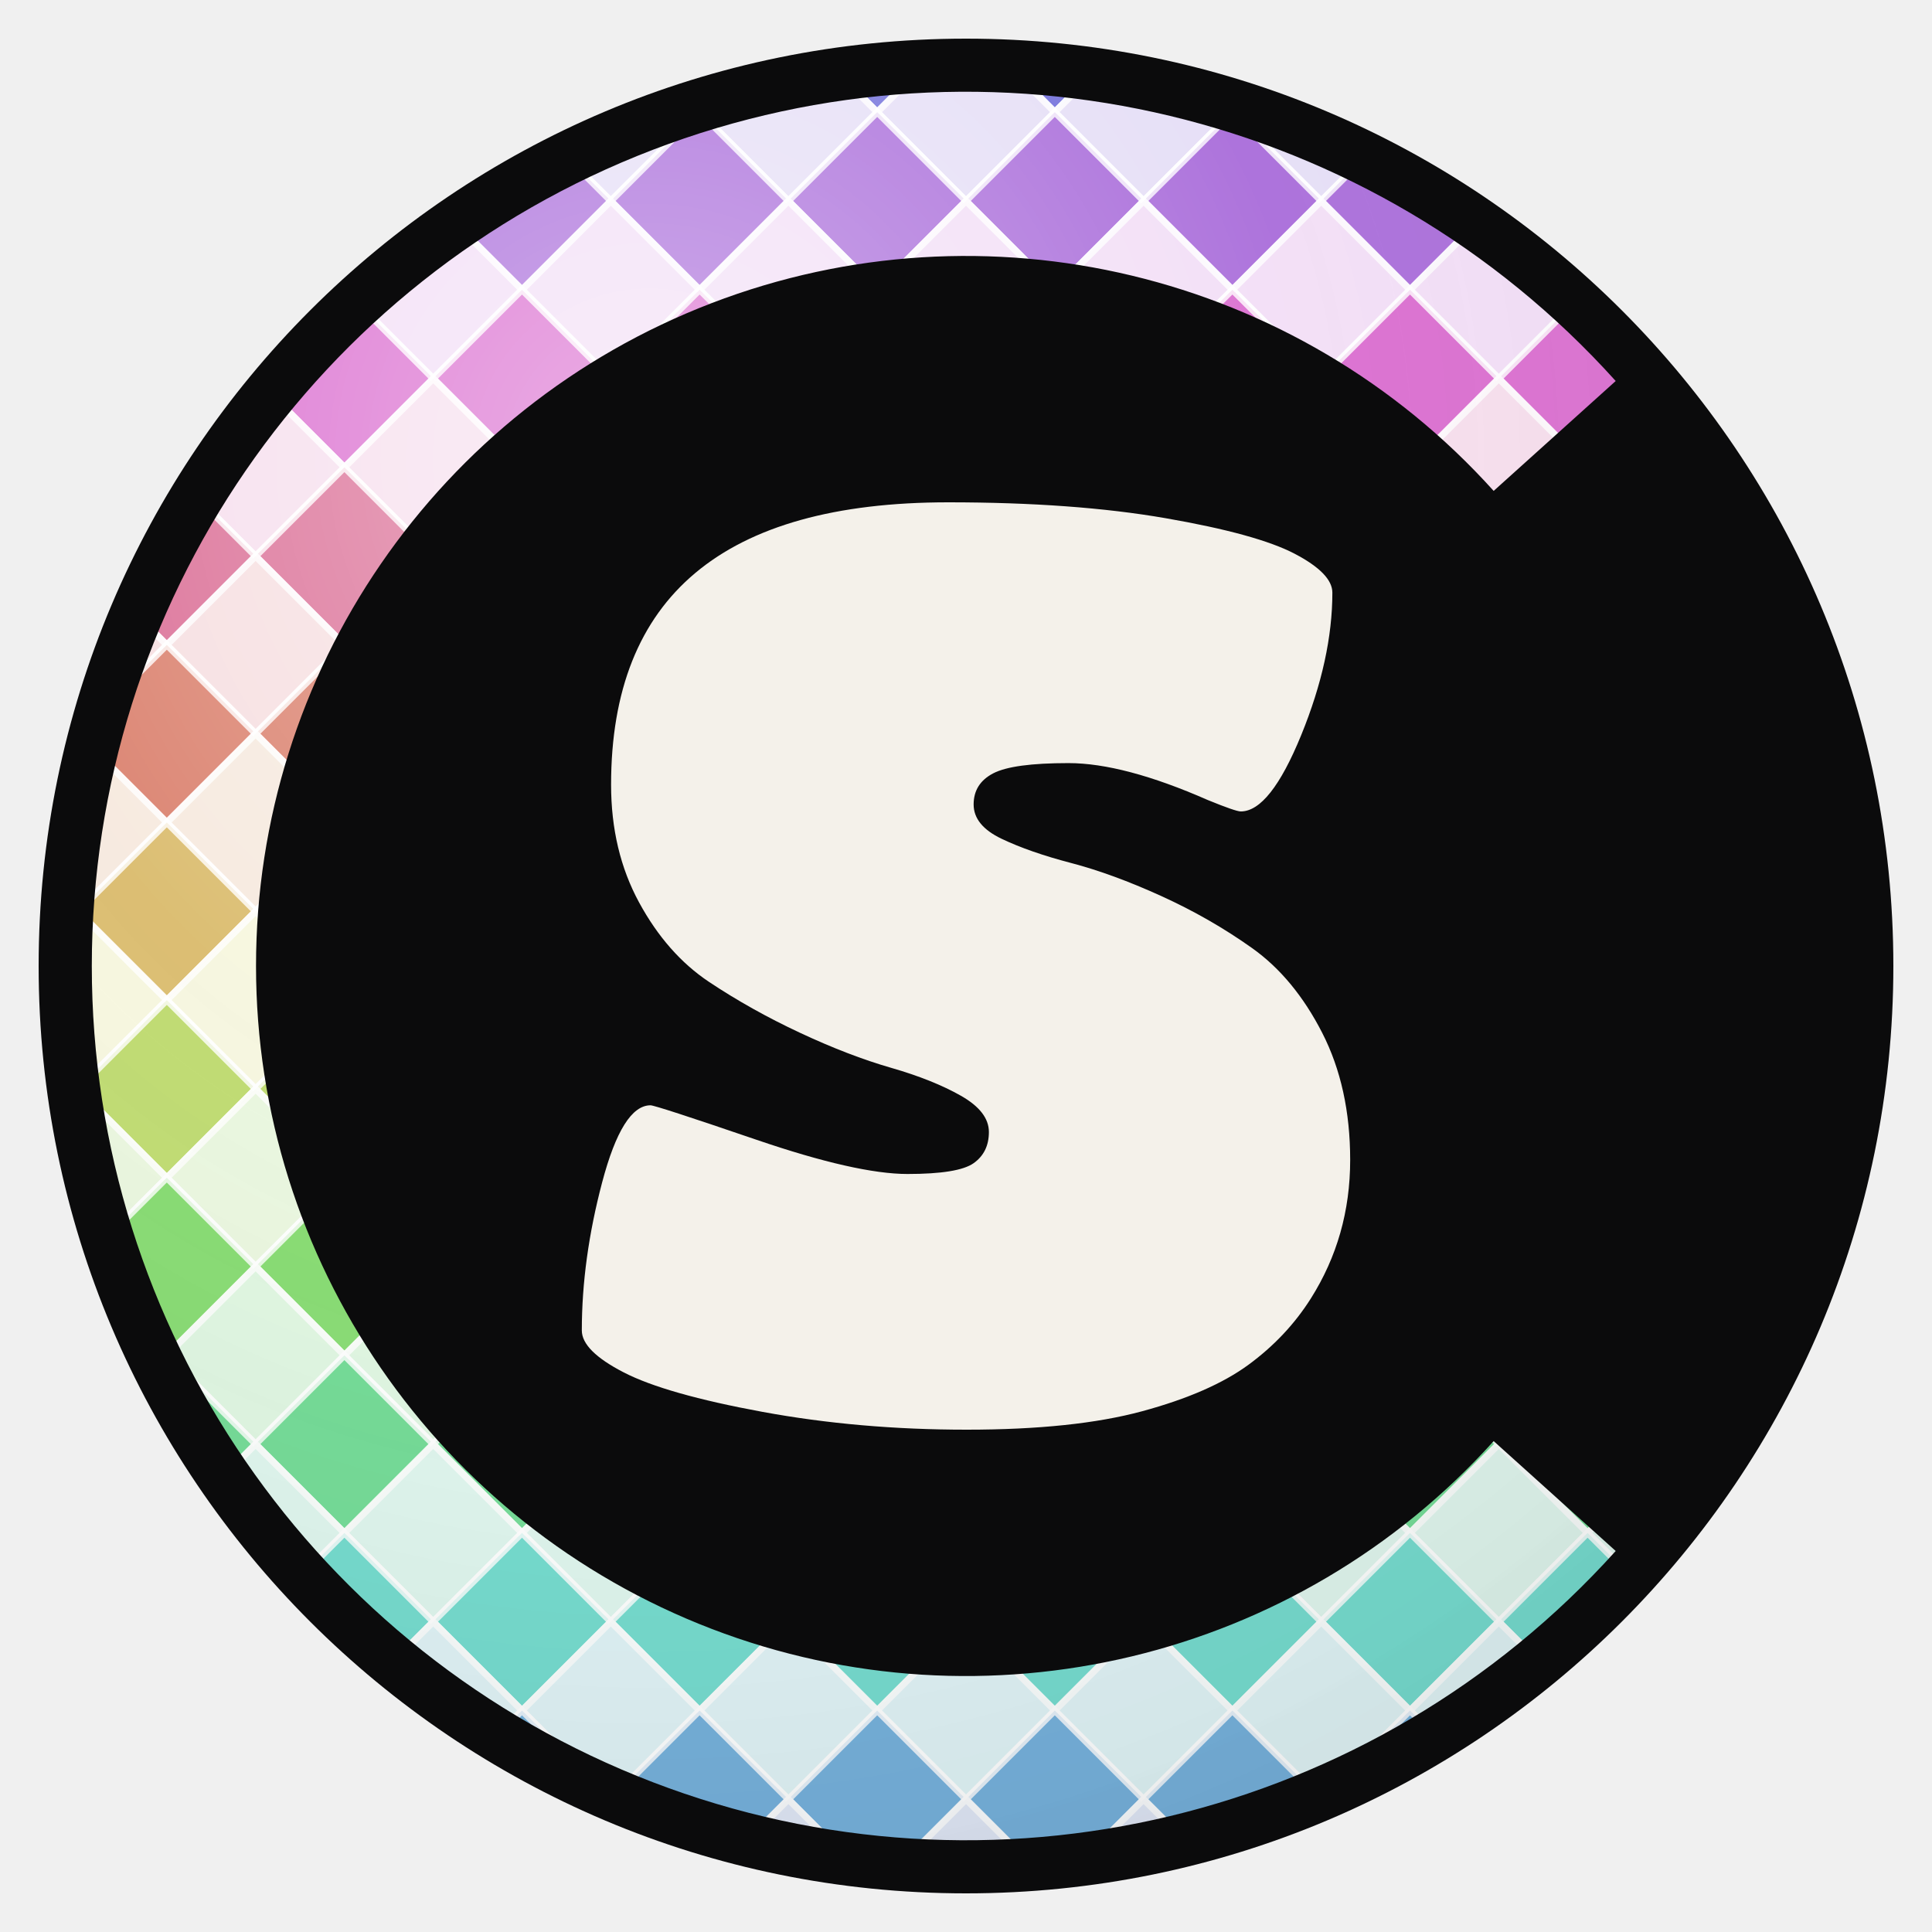
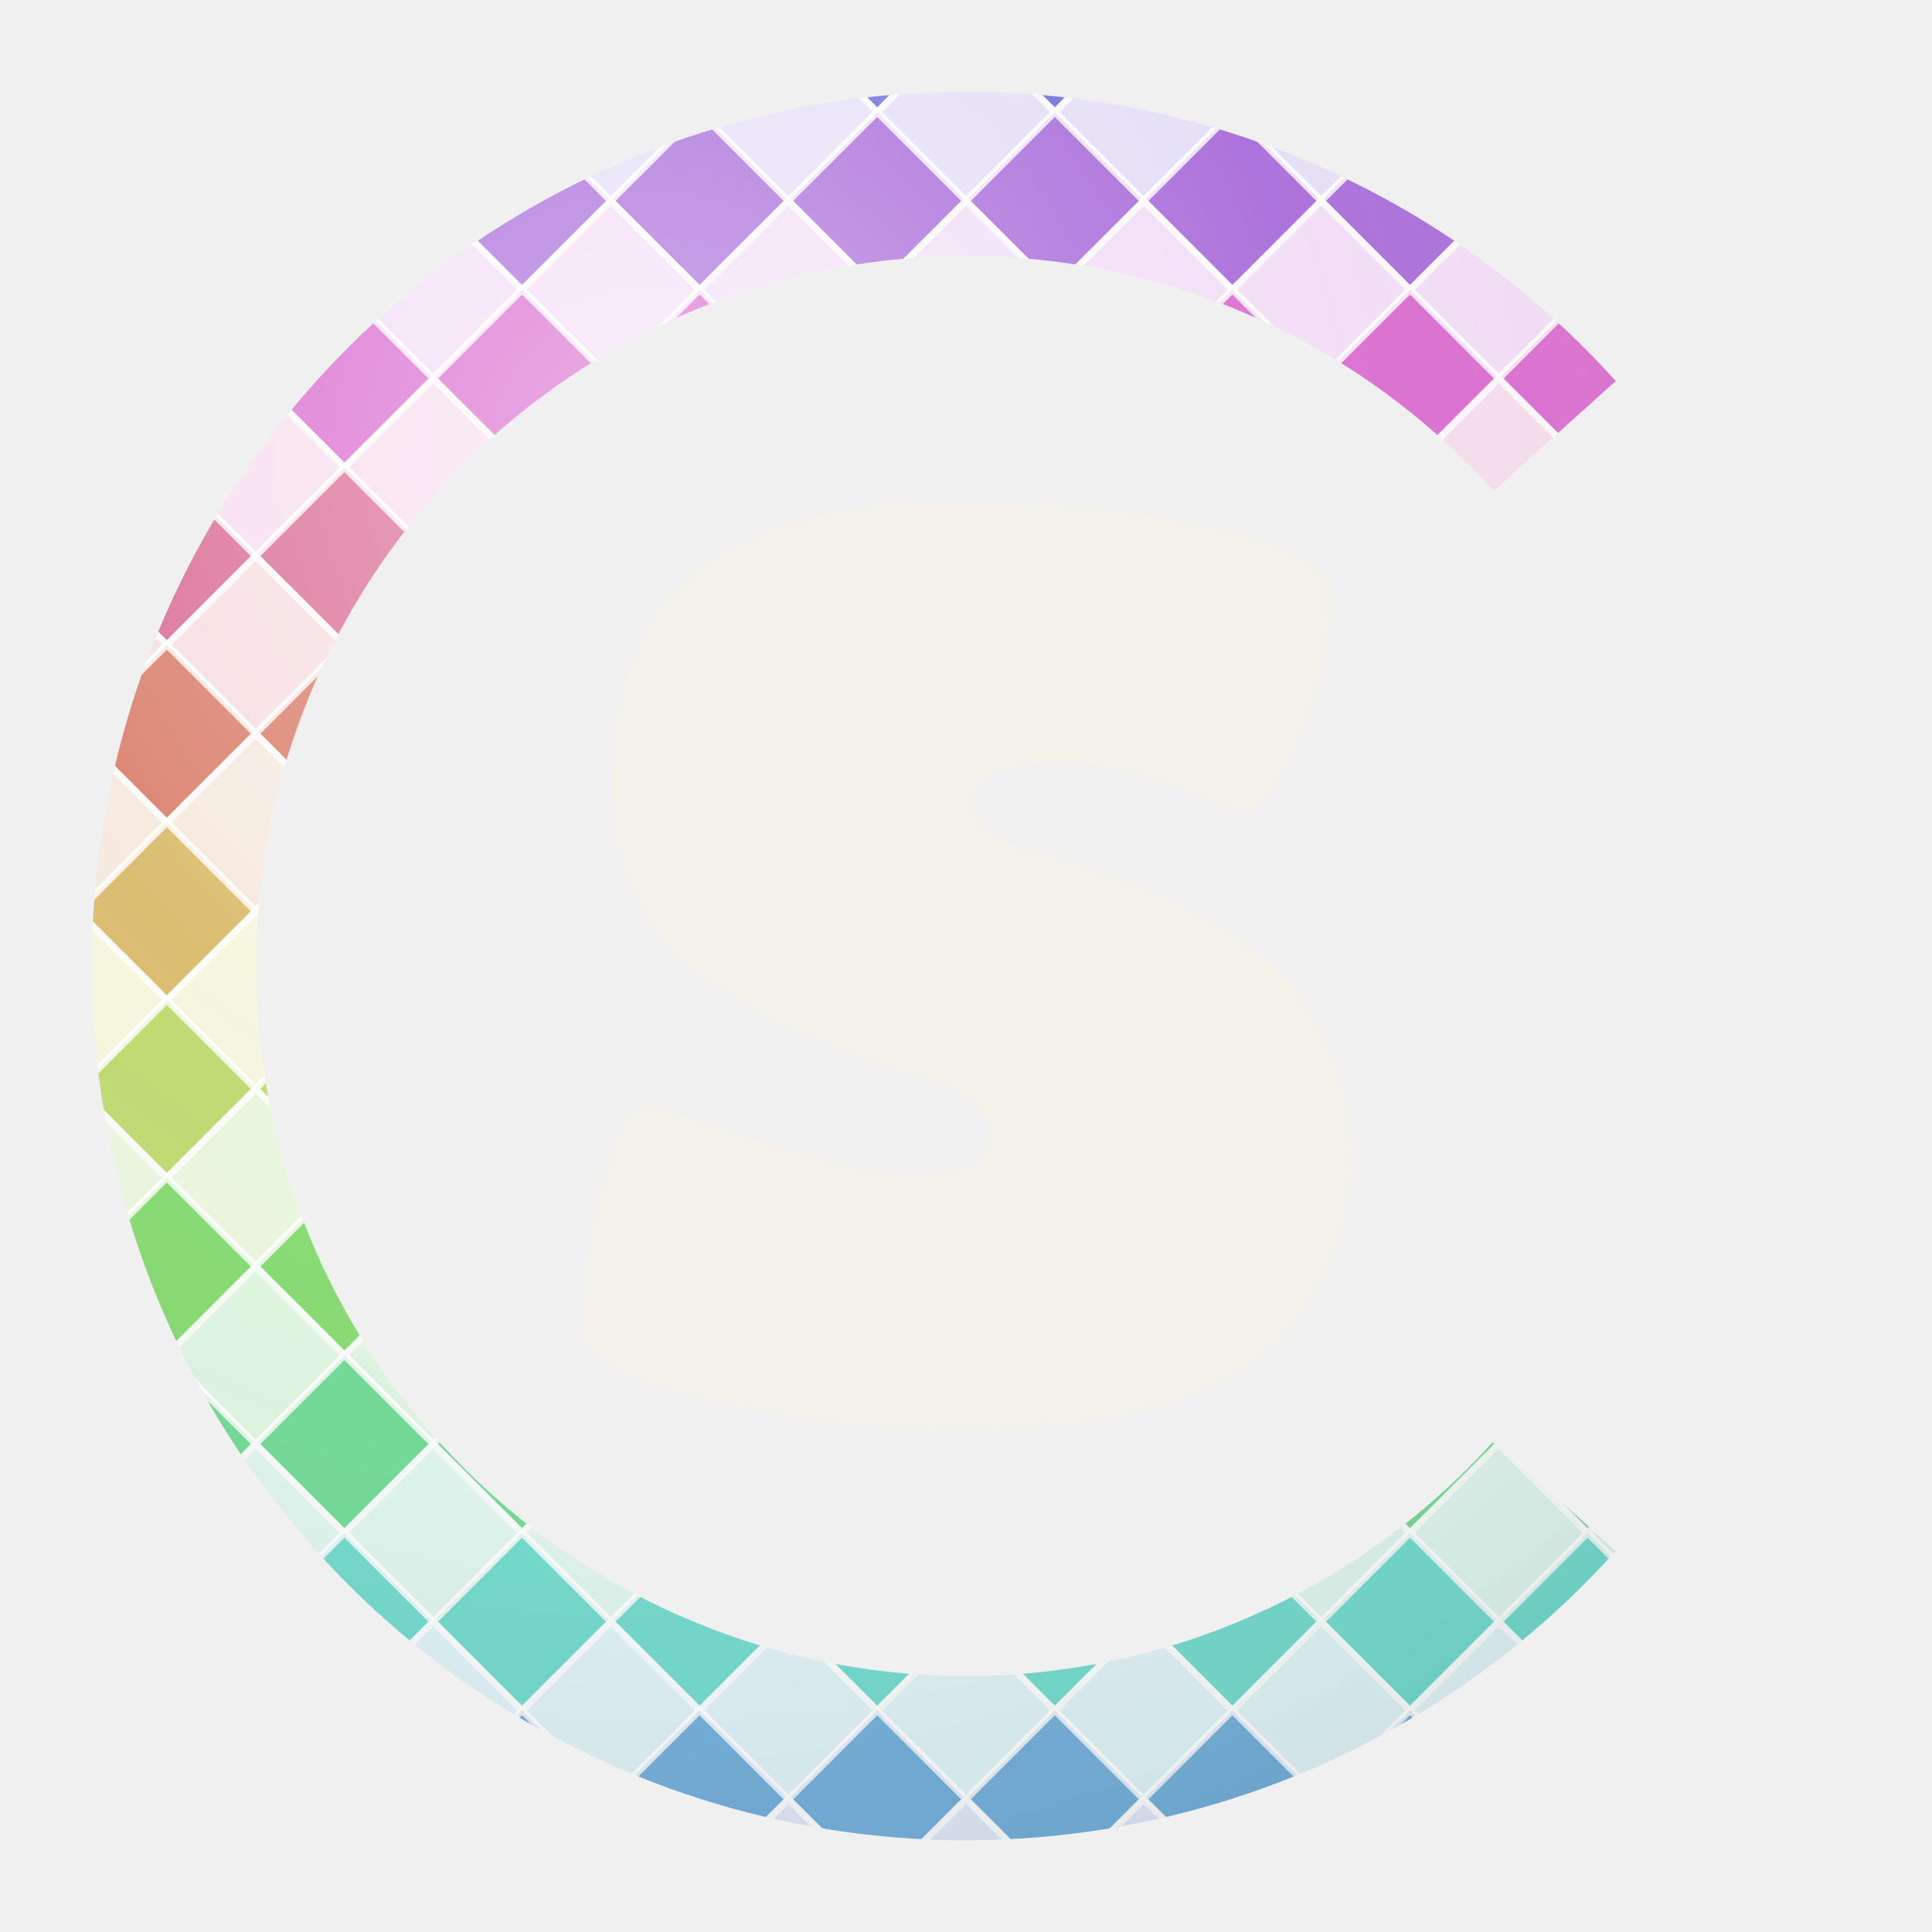
<svg xmlns="http://www.w3.org/2000/svg" viewBox="0 0 200 200">
  <style>.rf{transform-origin:100px 100px;animation:t 5s ease-in-out infinite alternate}@keyframes t{from{transform:rotate(-14deg)}to{transform:rotate(14deg)}}@media (prefers-reduced-motion:reduce){.rf{animation:none}}</style>
  <defs>
    <radialGradient id="L" cx="40%" cy="34%" r="70%">
      <stop offset="0" stop-color="#fff" stop-opacity=".45" />
      <stop offset=".3" stop-color="#fff" stop-opacity=".05" />
      <stop offset="1" stop-color="#000" stop-opacity=".22" />
    </radialGradient>
    <mask id="A">
      <path d="M160.94 154.87 A82 82 0 1 1 160.94 45.13" fill="none" stroke="#fff" stroke-width="17" />
    </mask>
  </defs>
-   <circle cx="100" cy="100" r="96" fill="#0B0B0C" />
  <g mask="url(#A)">
    <g class="rf">
      <g transform="rotate(45 100 100)">
        <rect x="-8" y="83" width="13" height="13" fill="#a96cda" stroke="#fff" stroke-width=".7" stroke-opacity=".8" />
        <rect x="-8" y="96" width="13" height="13" fill="#f2def6" stroke="#fff" stroke-width=".7" stroke-opacity=".8" />
        <rect x="-8" y="109" width="13" height="13" fill="#da6ccf" stroke="#fff" stroke-width=".7" stroke-opacity=".8" />
        <rect x="5" y="44" width="13" height="13" fill="#6e6cda" stroke="#fff" stroke-width=".7" stroke-opacity=".8" />
        <rect x="5" y="57" width="13" height="13" fill="#e5def6" stroke="#fff" stroke-width=".7" stroke-opacity=".8" />
        <rect x="5" y="70" width="13" height="13" fill="#a96cda" stroke="#fff" stroke-width=".7" stroke-opacity=".8" />
        <rect x="5" y="83" width="13" height="13" fill="#f2def6" stroke="#fff" stroke-width=".7" stroke-opacity=".8" />
        <rect x="5" y="96" width="13" height="13" fill="#da6ccf" stroke="#fff" stroke-width=".7" stroke-opacity=".8" />
        <rect x="5" y="109" width="13" height="13" fill="#f6deed" stroke="#fff" stroke-width=".7" stroke-opacity=".8" />
        <rect x="5" y="122" width="13" height="13" fill="#da6c94" stroke="#fff" stroke-width=".7" stroke-opacity=".8" />
        <rect x="5" y="135" width="13" height="13" fill="#f6dee0" stroke="#fff" stroke-width=".7" stroke-opacity=".8" />
        <rect x="18" y="31" width="13" height="13" fill="#6e6cda" stroke="#fff" stroke-width=".7" stroke-opacity=".8" />
        <rect x="18" y="44" width="13" height="13" fill="#e5def6" stroke="#fff" stroke-width=".7" stroke-opacity=".8" />
        <rect x="18" y="57" width="13" height="13" fill="#a96cda" stroke="#fff" stroke-width=".7" stroke-opacity=".8" />
        <rect x="18" y="70" width="13" height="13" fill="#f2def6" stroke="#fff" stroke-width=".7" stroke-opacity=".8" />
        <rect x="18" y="83" width="13" height="13" fill="#da6ccf" stroke="#fff" stroke-width=".7" stroke-opacity=".8" />
        <rect x="18" y="96" width="13" height="13" fill="#f6deed" stroke="#fff" stroke-width=".7" stroke-opacity=".8" />
        <rect x="18" y="109" width="13" height="13" fill="#da6c94" stroke="#fff" stroke-width=".7" stroke-opacity=".8" />
        <rect x="18" y="122" width="13" height="13" fill="#f6dee0" stroke="#fff" stroke-width=".7" stroke-opacity=".8" />
        <rect x="18" y="135" width="13" height="13" fill="#da7f6c" stroke="#fff" stroke-width=".7" stroke-opacity=".8" />
        <rect x="18" y="148" width="13" height="13" fill="#f6e9de" stroke="#fff" stroke-width=".7" stroke-opacity=".8" />
        <rect x="18" y="161" width="13" height="13" fill="#dabb6c" stroke="#fff" stroke-width=".7" stroke-opacity=".8" />
        <rect x="31" y="18" width="13" height="13" fill="#6e6cda" stroke="#fff" stroke-width=".7" stroke-opacity=".8" />
        <rect x="31" y="31" width="13" height="13" fill="#e5def6" stroke="#fff" stroke-width=".7" stroke-opacity=".8" />
        <rect x="31" y="44" width="13" height="13" fill="#a96cda" stroke="#fff" stroke-width=".7" stroke-opacity=".8" />
        <rect x="31" y="57" width="13" height="13" fill="#f2def6" stroke="#fff" stroke-width=".7" stroke-opacity=".8" />
        <rect x="31" y="70" width="13" height="13" fill="#da6ccf" stroke="#fff" stroke-width=".7" stroke-opacity=".8" />
        <rect x="31" y="83" width="13" height="13" fill="#f6deed" stroke="#fff" stroke-width=".7" stroke-opacity=".8" />
        <rect x="31" y="96" width="13" height="13" fill="#da6c94" stroke="#fff" stroke-width=".7" stroke-opacity=".8" />
        <rect x="31" y="109" width="13" height="13" fill="#f6dee0" stroke="#fff" stroke-width=".7" stroke-opacity=".8" />
        <rect x="31" y="122" width="13" height="13" fill="#da7f6c" stroke="#fff" stroke-width=".7" stroke-opacity=".8" />
        <rect x="31" y="135" width="13" height="13" fill="#f6e9de" stroke="#fff" stroke-width=".7" stroke-opacity=".8" />
        <rect x="31" y="148" width="13" height="13" fill="#dabb6c" stroke="#fff" stroke-width=".7" stroke-opacity=".8" />
        <rect x="31" y="161" width="13" height="13" fill="#f6f6de" stroke="#fff" stroke-width=".7" stroke-opacity=".8" />
        <rect x="31" y="174" width="13" height="13" fill="#bdda6c" stroke="#fff" stroke-width=".7" stroke-opacity=".8" />
        <rect x="44" y="5" width="13" height="13" fill="#6e6cda" stroke="#fff" stroke-width=".7" stroke-opacity=".8" />
        <rect x="44" y="18" width="13" height="13" fill="#e5def6" stroke="#fff" stroke-width=".7" stroke-opacity=".8" />
        <rect x="44" y="31" width="13" height="13" fill="#a96cda" stroke="#fff" stroke-width=".7" stroke-opacity=".8" />
        <rect x="44" y="44" width="13" height="13" fill="#f2def6" stroke="#fff" stroke-width=".7" stroke-opacity=".8" />
        <rect x="44" y="57" width="13" height="13" fill="#da6ccf" stroke="#fff" stroke-width=".7" stroke-opacity=".8" />
        <rect x="44" y="135" width="13" height="13" fill="#dabb6c" stroke="#fff" stroke-width=".7" stroke-opacity=".8" />
        <rect x="44" y="148" width="13" height="13" fill="#f6f6de" stroke="#fff" stroke-width=".7" stroke-opacity=".8" />
        <rect x="44" y="161" width="13" height="13" fill="#bdda6c" stroke="#fff" stroke-width=".7" stroke-opacity=".8" />
        <rect x="44" y="174" width="13" height="13" fill="#e9f6de" stroke="#fff" stroke-width=".7" stroke-opacity=".8" />
        <rect x="57" y="5" width="13" height="13" fill="#e5def6" stroke="#fff" stroke-width=".7" stroke-opacity=".8" />
        <rect x="57" y="18" width="13" height="13" fill="#a96cda" stroke="#fff" stroke-width=".7" stroke-opacity=".8" />
        <rect x="57" y="31" width="13" height="13" fill="#f2def6" stroke="#fff" stroke-width=".7" stroke-opacity=".8" />
        <rect x="57" y="44" width="13" height="13" fill="#da6ccf" stroke="#fff" stroke-width=".7" stroke-opacity=".8" />
        <rect x="57" y="148" width="13" height="13" fill="#bdda6c" stroke="#fff" stroke-width=".7" stroke-opacity=".8" />
        <rect x="57" y="161" width="13" height="13" fill="#e9f6de" stroke="#fff" stroke-width=".7" stroke-opacity=".8" />
        <rect x="57" y="174" width="13" height="13" fill="#82da6c" stroke="#fff" stroke-width=".7" stroke-opacity=".8" />
        <rect x="57" y="187" width="13" height="13" fill="#def6e0" stroke="#fff" stroke-width=".7" stroke-opacity=".8" />
        <rect x="70" y="5" width="13" height="13" fill="#a96cda" stroke="#fff" stroke-width=".7" stroke-opacity=".8" />
        <rect x="70" y="18" width="13" height="13" fill="#f2def6" stroke="#fff" stroke-width=".7" stroke-opacity=".8" />
        <rect x="70" y="31" width="13" height="13" fill="#da6ccf" stroke="#fff" stroke-width=".7" stroke-opacity=".8" />
        <rect x="70" y="161" width="13" height="13" fill="#82da6c" stroke="#fff" stroke-width=".7" stroke-opacity=".8" />
        <rect x="70" y="174" width="13" height="13" fill="#def6e0" stroke="#fff" stroke-width=".7" stroke-opacity=".8" />
        <rect x="70" y="187" width="13" height="13" fill="#6cda91" stroke="#fff" stroke-width=".7" stroke-opacity=".8" />
        <rect x="83" y="-8" width="13" height="13" fill="#a96cda" stroke="#fff" stroke-width=".7" stroke-opacity=".8" />
        <rect x="83" y="5" width="13" height="13" fill="#f2def6" stroke="#fff" stroke-width=".7" stroke-opacity=".8" />
        <rect x="83" y="18" width="13" height="13" fill="#da6ccf" stroke="#fff" stroke-width=".7" stroke-opacity=".8" />
        <rect x="83" y="31" width="13" height="13" fill="#f6deed" stroke="#fff" stroke-width=".7" stroke-opacity=".8" />
        <rect x="83" y="161" width="13" height="13" fill="#def6e0" stroke="#fff" stroke-width=".7" stroke-opacity=".8" />
        <rect x="83" y="174" width="13" height="13" fill="#6cda91" stroke="#fff" stroke-width=".7" stroke-opacity=".8" />
        <rect x="83" y="187" width="13" height="13" fill="#def6ed" stroke="#fff" stroke-width=".7" stroke-opacity=".8" />
        <rect x="96" y="-8" width="13" height="13" fill="#f2def6" stroke="#fff" stroke-width=".7" stroke-opacity=".8" />
        <rect x="96" y="5" width="13" height="13" fill="#da6ccf" stroke="#fff" stroke-width=".7" stroke-opacity=".8" />
        <rect x="96" y="18" width="13" height="13" fill="#f6deed" stroke="#fff" stroke-width=".7" stroke-opacity=".8" />
        <rect x="96" y="31" width="13" height="13" fill="#da6c94" stroke="#fff" stroke-width=".7" stroke-opacity=".8" />
        <rect x="96" y="161" width="13" height="13" fill="#6cda91" stroke="#fff" stroke-width=".7" stroke-opacity=".8" />
        <rect x="96" y="174" width="13" height="13" fill="#def6ed" stroke="#fff" stroke-width=".7" stroke-opacity=".8" />
        <rect x="96" y="187" width="13" height="13" fill="#6cdacc" stroke="#fff" stroke-width=".7" stroke-opacity=".8" />
        <rect x="109" y="-8" width="13" height="13" fill="#da6ccf" stroke="#fff" stroke-width=".7" stroke-opacity=".8" />
        <rect x="109" y="5" width="13" height="13" fill="#f6deed" stroke="#fff" stroke-width=".7" stroke-opacity=".8" />
        <rect x="109" y="18" width="13" height="13" fill="#da6c94" stroke="#fff" stroke-width=".7" stroke-opacity=".8" />
        <rect x="109" y="31" width="13" height="13" fill="#f6dee0" stroke="#fff" stroke-width=".7" stroke-opacity=".8" />
        <rect x="109" y="161" width="13" height="13" fill="#def6ed" stroke="#fff" stroke-width=".7" stroke-opacity=".8" />
        <rect x="109" y="174" width="13" height="13" fill="#6cdacc" stroke="#fff" stroke-width=".7" stroke-opacity=".8" />
        <rect x="109" y="187" width="13" height="13" fill="#def3f6" stroke="#fff" stroke-width=".7" stroke-opacity=".8" />
        <rect x="122" y="5" width="13" height="13" fill="#da6c94" stroke="#fff" stroke-width=".7" stroke-opacity=".8" />
        <rect x="122" y="18" width="13" height="13" fill="#f6dee0" stroke="#fff" stroke-width=".7" stroke-opacity=".8" />
        <rect x="122" y="31" width="13" height="13" fill="#da7f6c" stroke="#fff" stroke-width=".7" stroke-opacity=".8" />
        <rect x="122" y="148" width="13" height="13" fill="#def6ed" stroke="#fff" stroke-width=".7" stroke-opacity=".8" />
        <rect x="122" y="161" width="13" height="13" fill="#6cdacc" stroke="#fff" stroke-width=".7" stroke-opacity=".8" />
        <rect x="122" y="174" width="13" height="13" fill="#def3f6" stroke="#fff" stroke-width=".7" stroke-opacity=".8" />
        <rect x="122" y="187" width="13" height="13" fill="#6cacda" stroke="#fff" stroke-width=".7" stroke-opacity=".8" />
        <rect x="135" y="5" width="13" height="13" fill="#f6dee0" stroke="#fff" stroke-width=".7" stroke-opacity=".8" />
        <rect x="135" y="18" width="13" height="13" fill="#da7f6c" stroke="#fff" stroke-width=".7" stroke-opacity=".8" />
        <rect x="135" y="31" width="13" height="13" fill="#f6e9de" stroke="#fff" stroke-width=".7" stroke-opacity=".8" />
        <rect x="135" y="44" width="13" height="13" fill="#dabb6c" stroke="#fff" stroke-width=".7" stroke-opacity=".8" />
        <rect x="135" y="148" width="13" height="13" fill="#6cdacc" stroke="#fff" stroke-width=".7" stroke-opacity=".8" />
        <rect x="135" y="161" width="13" height="13" fill="#def3f6" stroke="#fff" stroke-width=".7" stroke-opacity=".8" />
        <rect x="135" y="174" width="13" height="13" fill="#6cacda" stroke="#fff" stroke-width=".7" stroke-opacity=".8" />
        <rect x="135" y="187" width="13" height="13" fill="#dee6f6" stroke="#fff" stroke-width=".7" stroke-opacity=".8" />
        <rect x="148" y="18" width="13" height="13" fill="#f6e9de" stroke="#fff" stroke-width=".7" stroke-opacity=".8" />
        <rect x="148" y="31" width="13" height="13" fill="#dabb6c" stroke="#fff" stroke-width=".7" stroke-opacity=".8" />
        <rect x="148" y="44" width="13" height="13" fill="#f6f6de" stroke="#fff" stroke-width=".7" stroke-opacity=".8" />
        <rect x="148" y="57" width="13" height="13" fill="#bdda6c" stroke="#fff" stroke-width=".7" stroke-opacity=".8" />
        <rect x="148" y="122" width="13" height="13" fill="#def6ed" stroke="#fff" stroke-width=".7" stroke-opacity=".8" />
        <rect x="148" y="135" width="13" height="13" fill="#6cdacc" stroke="#fff" stroke-width=".7" stroke-opacity=".8" />
        <rect x="148" y="148" width="13" height="13" fill="#def3f6" stroke="#fff" stroke-width=".7" stroke-opacity=".8" />
        <rect x="148" y="161" width="13" height="13" fill="#6cacda" stroke="#fff" stroke-width=".7" stroke-opacity=".8" />
        <rect x="148" y="174" width="13" height="13" fill="#dee6f6" stroke="#fff" stroke-width=".7" stroke-opacity=".8" />
        <rect x="161" y="18" width="13" height="13" fill="#dabb6c" stroke="#fff" stroke-width=".7" stroke-opacity=".8" />
        <rect x="161" y="31" width="13" height="13" fill="#f6f6de" stroke="#fff" stroke-width=".7" stroke-opacity=".8" />
        <rect x="161" y="44" width="13" height="13" fill="#bdda6c" stroke="#fff" stroke-width=".7" stroke-opacity=".8" />
        <rect x="161" y="57" width="13" height="13" fill="#e9f6de" stroke="#fff" stroke-width=".7" stroke-opacity=".8" />
        <rect x="161" y="70" width="13" height="13" fill="#82da6c" stroke="#fff" stroke-width=".7" stroke-opacity=".8" />
        <rect x="161" y="83" width="13" height="13" fill="#def6e0" stroke="#fff" stroke-width=".7" stroke-opacity=".8" />
        <rect x="161" y="96" width="13" height="13" fill="#6cda91" stroke="#fff" stroke-width=".7" stroke-opacity=".8" />
        <rect x="161" y="109" width="13" height="13" fill="#def6ed" stroke="#fff" stroke-width=".7" stroke-opacity=".8" />
        <rect x="161" y="122" width="13" height="13" fill="#6cdacc" stroke="#fff" stroke-width=".7" stroke-opacity=".8" />
        <rect x="161" y="135" width="13" height="13" fill="#def3f6" stroke="#fff" stroke-width=".7" stroke-opacity=".8" />
        <rect x="161" y="148" width="13" height="13" fill="#6cacda" stroke="#fff" stroke-width=".7" stroke-opacity=".8" />
        <rect x="161" y="161" width="13" height="13" fill="#dee6f6" stroke="#fff" stroke-width=".7" stroke-opacity=".8" />
        <rect x="174" y="31" width="13" height="13" fill="#bdda6c" stroke="#fff" stroke-width=".7" stroke-opacity=".8" />
        <rect x="174" y="44" width="13" height="13" fill="#e9f6de" stroke="#fff" stroke-width=".7" stroke-opacity=".8" />
        <rect x="174" y="57" width="13" height="13" fill="#82da6c" stroke="#fff" stroke-width=".7" stroke-opacity=".8" />
        <rect x="174" y="70" width="13" height="13" fill="#def6e0" stroke="#fff" stroke-width=".7" stroke-opacity=".8" />
        <rect x="174" y="83" width="13" height="13" fill="#6cda91" stroke="#fff" stroke-width=".7" stroke-opacity=".8" />
        <rect x="174" y="96" width="13" height="13" fill="#def6ed" stroke="#fff" stroke-width=".7" stroke-opacity=".8" />
        <rect x="174" y="109" width="13" height="13" fill="#6cdacc" stroke="#fff" stroke-width=".7" stroke-opacity=".8" />
        <rect x="174" y="122" width="13" height="13" fill="#def3f6" stroke="#fff" stroke-width=".7" stroke-opacity=".8" />
        <rect x="174" y="135" width="13" height="13" fill="#6cacda" stroke="#fff" stroke-width=".7" stroke-opacity=".8" />
        <rect x="174" y="148" width="13" height="13" fill="#dee6f6" stroke="#fff" stroke-width=".7" stroke-opacity=".8" />
        <rect x="187" y="57" width="13" height="13" fill="#def6e0" stroke="#fff" stroke-width=".7" stroke-opacity=".8" />
        <rect x="187" y="70" width="13" height="13" fill="#6cda91" stroke="#fff" stroke-width=".7" stroke-opacity=".8" />
        <rect x="187" y="83" width="13" height="13" fill="#def6ed" stroke="#fff" stroke-width=".7" stroke-opacity=".8" />
        <rect x="187" y="96" width="13" height="13" fill="#6cdacc" stroke="#fff" stroke-width=".7" stroke-opacity=".8" />
        <rect x="187" y="109" width="13" height="13" fill="#def3f6" stroke="#fff" stroke-width=".7" stroke-opacity=".8" />
        <rect x="187" y="122" width="13" height="13" fill="#6cacda" stroke="#fff" stroke-width=".7" stroke-opacity=".8" />
        <rect x="187" y="135" width="13" height="13" fill="#dee6f6" stroke="#fff" stroke-width=".7" stroke-opacity=".8" />
      </g>
    </g>
    <rect x="-60" y="-60" width="320" height="320" fill="url(#L)" />
  </g>
  <path d="M60.23 137.728Q60.23 130.354 62.337 122.387Q64.444 114.42 67.342 114.42Q67.868 114.42 78.272 117.975Q88.675 121.531 93.942 121.531Q99.21 121.531 100.79 120.412Q102.37 119.292 102.37 117.185Q102.37 115.078 99.473 113.432Q96.576 111.786 92.23 110.535Q87.885 109.284 82.815 106.914Q77.745 104.543 73.399 101.646Q69.053 98.749 66.156 93.416Q63.259 88.082 63.259 81.235Q63.259 52 98.156 52Q111.193 52 120.675 53.646Q130.156 55.292 134.041 57.333Q137.926 59.374 137.926 61.35Q137.926 68.198 134.7 76.099Q131.473 84.0 128.444 84.0Q127.918 84.0 125.021 82.815Q116.329 78.996 110.601 78.996Q104.872 78.996 102.831 80.049Q100.79 81.103 100.79 83.276Q100.79 85.449 103.687 86.831Q106.584 88.214 110.864 89.333Q115.144 90.453 120.214 92.757Q125.284 95.062 129.63 98.156Q133.975 101.251 136.872 106.914Q139.77 112.576 139.77 120.082Q139.77 127.984 135.687 134.436Q133.185 138.387 129.235 141.284Q125.284 144.181 118.239 146.091Q111.193 148.0 100.066 148.0Q88.938 148.0 78.93 146.156Q68.922 144.313 64.576 142.074Q60.23 139.835 60.23 137.728Z" fill="#F4F1EA" />
</svg>
